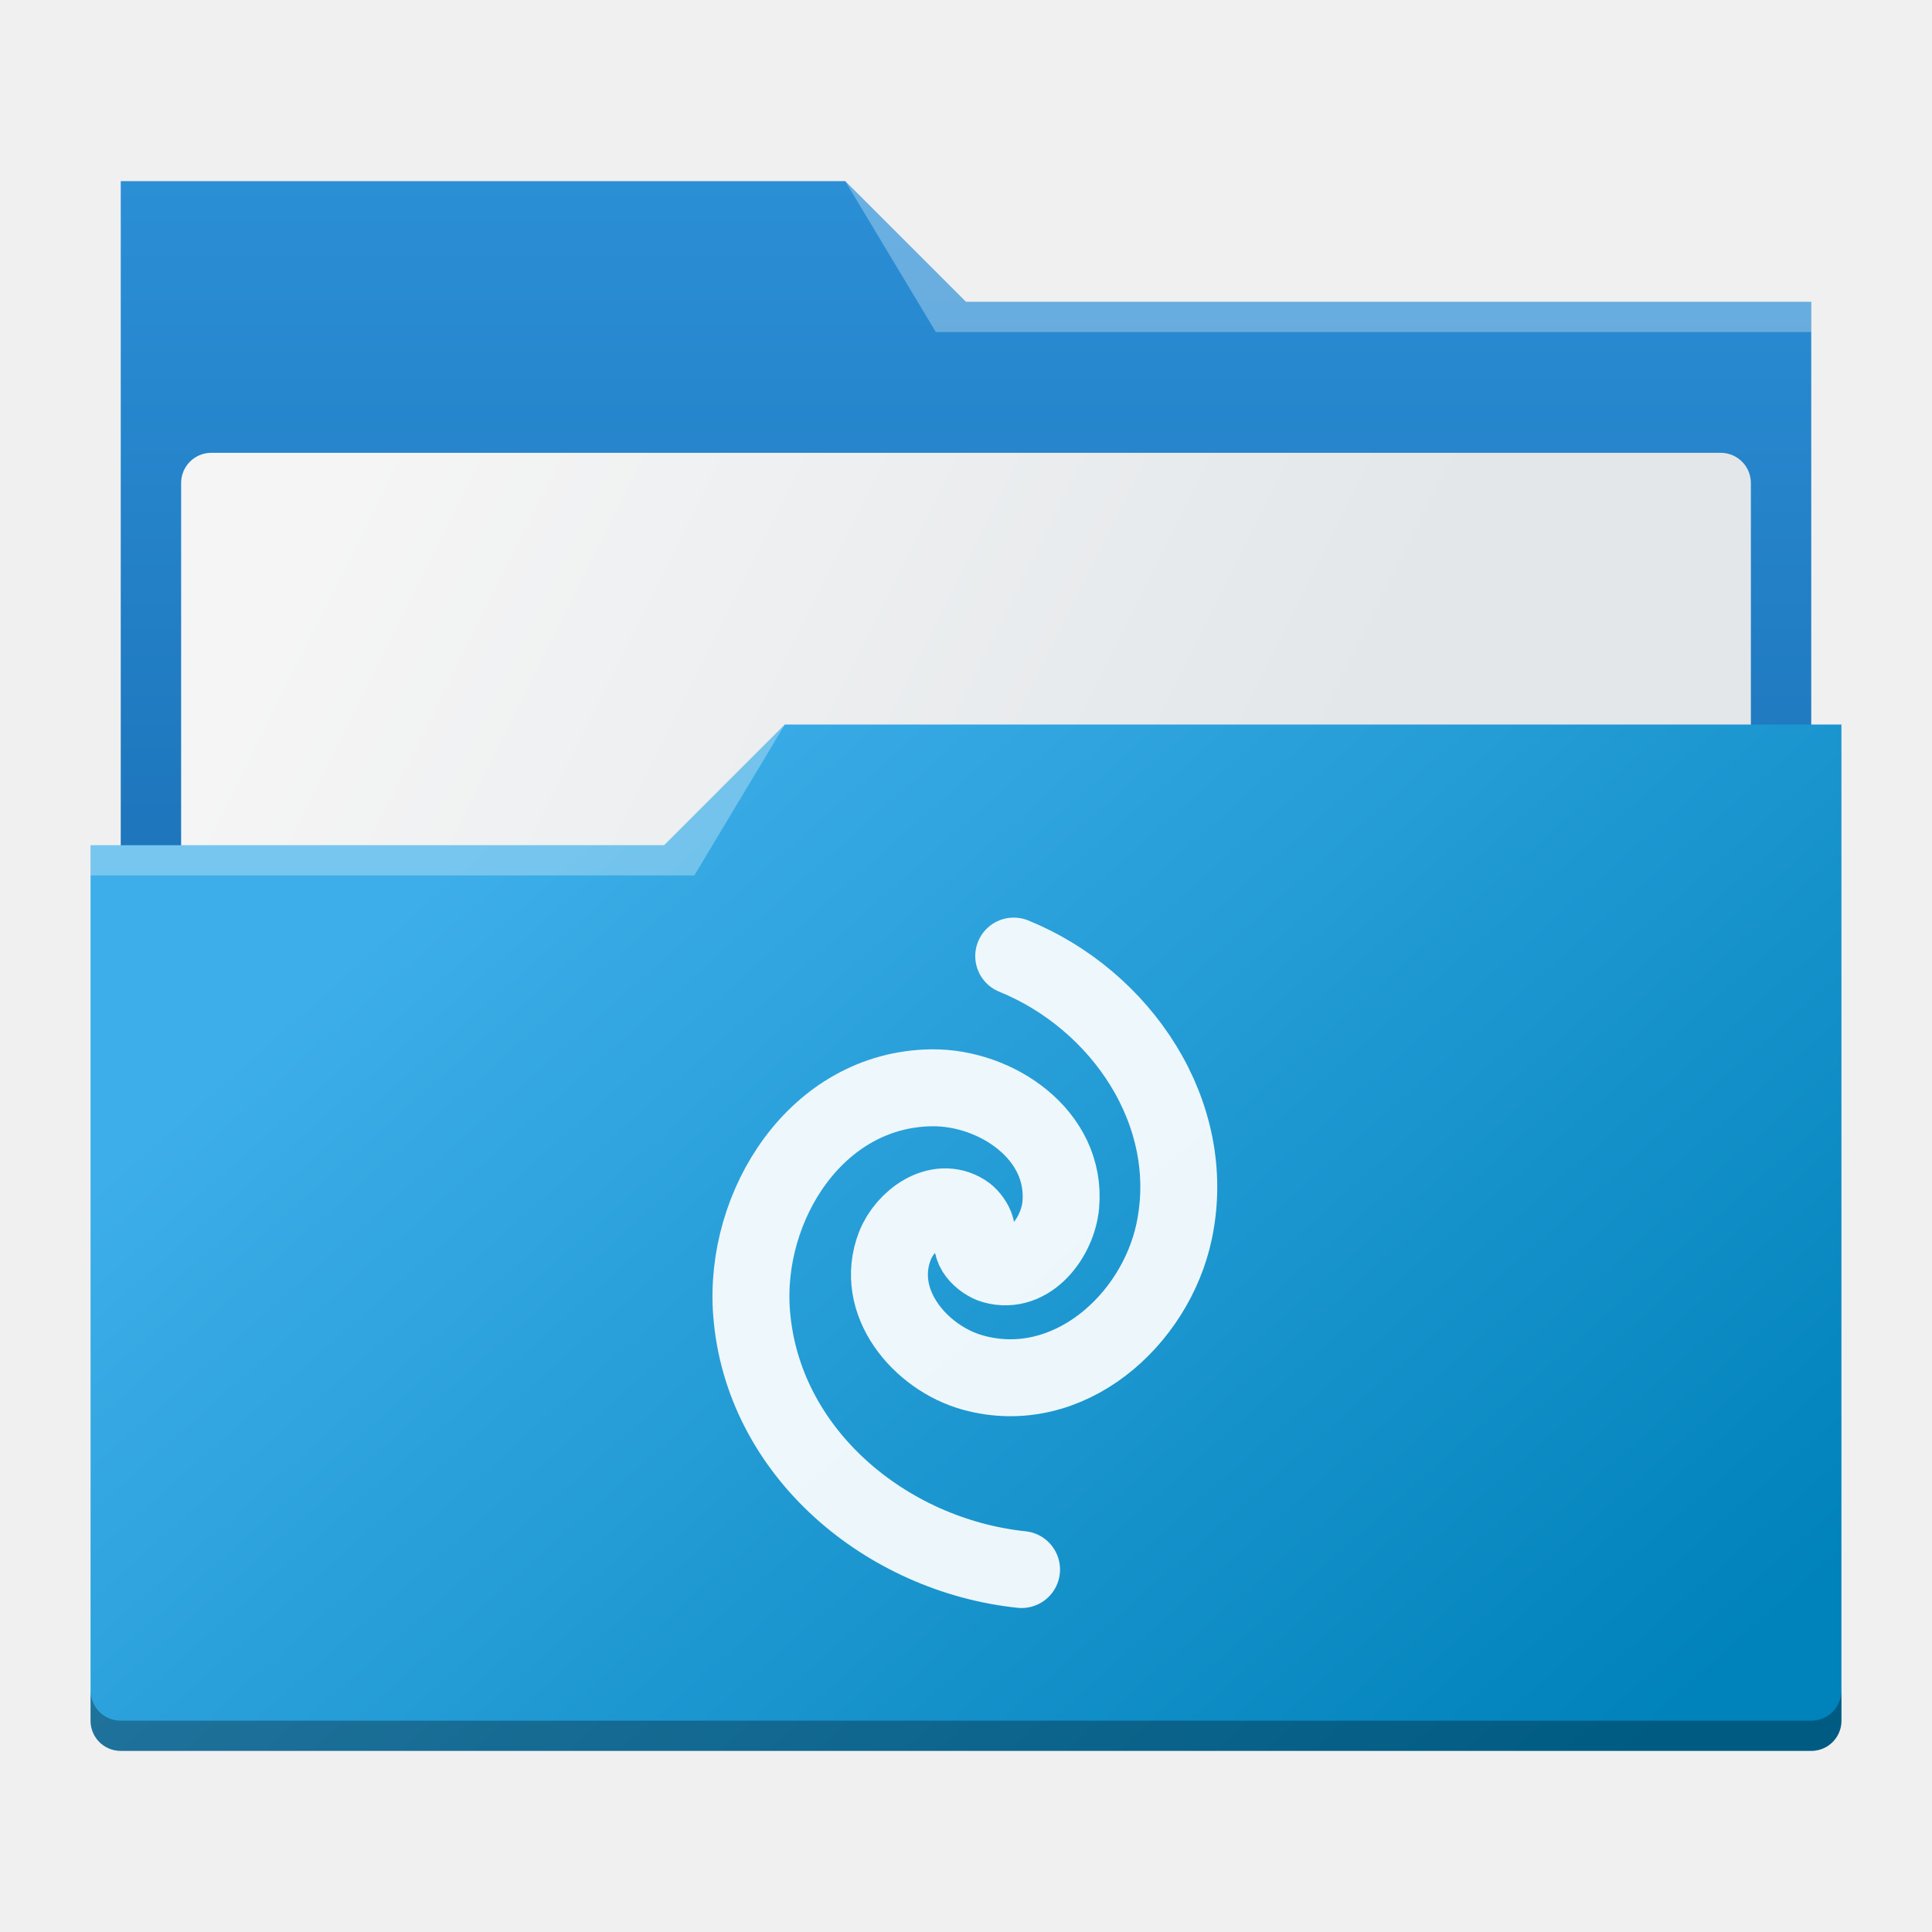
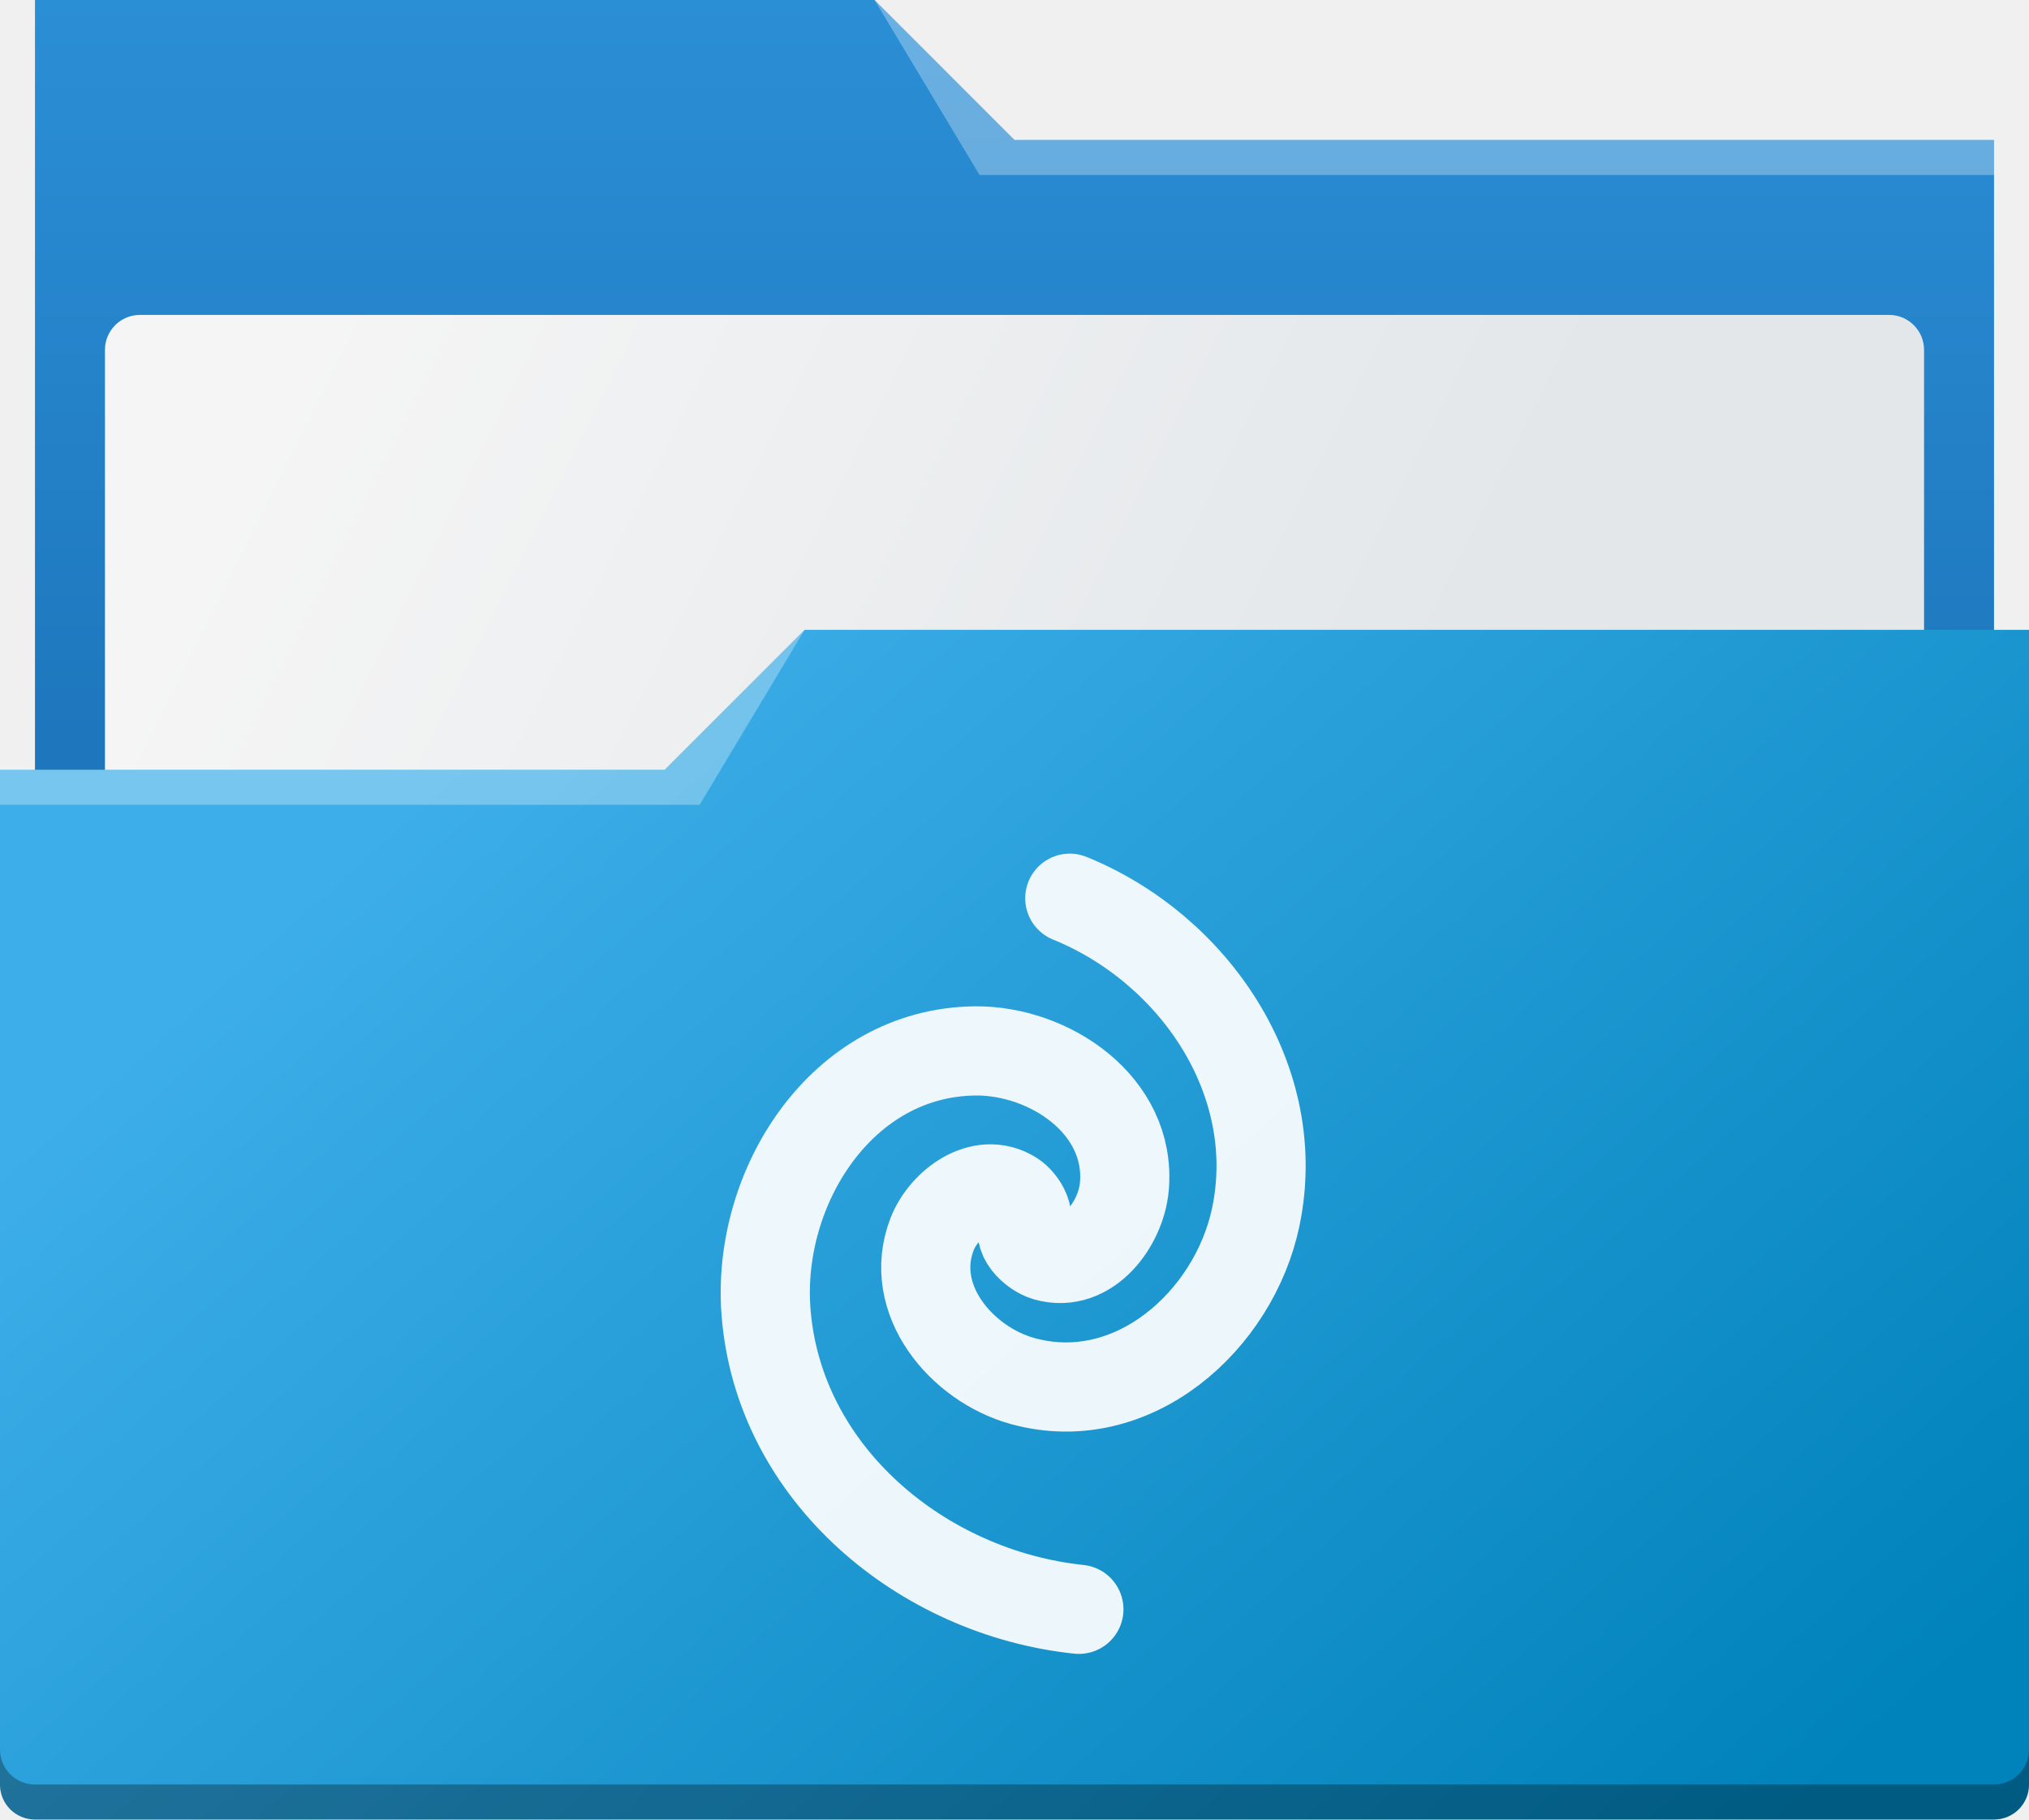
- <svg xmlns="http://www.w3.org/2000/svg" width="64" height="64" version="1.1" viewBox="0 0 64 64">
+ <svg xmlns="http://www.w3.org/2000/svg" width="58" height="52" version="1.1" viewBox="3 6 58 52">
  <defs>
    <linearGradient id="eefm-back" x1="32" x2="32" y1="6" y2="34" gradientUnits="userSpaceOnUse">
      <stop stop-color="#2b8fd6" offset="0" />
      <stop stop-color="#1a6fb5" offset="1" />
    </linearGradient>
    <linearGradient id="eefm-paper" x1="12" x2="42" y1="15" y2="30" gradientUnits="userSpaceOnUse">
      <stop stop-color="#f5f5f5" offset="0" />
      <stop stop-color="#e3e7ea" offset="1" />
    </linearGradient>
    <linearGradient id="eefm-front" x1="20" x2="52" y1="24" y2="60" gradientUnits="userSpaceOnUse">
      <stop stop-color="#3daee9" offset="0" />
      <stop stop-color="#0082ba" offset="1" />
    </linearGradient>
  </defs>
  <path d="m4 6v27c0 0.554 0.446 1 1 1h54c0.554 0 1-0.446 1-1v-23h-28l-4-4z" fill="url(#eefm-back)" />
  <path d="m28 6 3 5h29v-1h-28z" fill="#fff" opacity=".3" />
  <rect x="6" y="15" width="52" height="15" rx="1" ry="1" fill="url(#eefm-paper)" />
  <path d="m26 24-4 4h-19v29c0 0.554 0.446 1 1 1h56c0.554 0 1-0.446 1-1v-33z" fill="url(#eefm-front)" />
  <path d="m3 28v1h20l3-5-4 4z" fill="#fff" opacity=".3" />
  <path d="m3 56v1c0 0.554 0.446 1 1 1h56c0.554 0 1-0.446 1-1v-1c0 0.554-0.446 1-1 1h-56c-0.554 0-1-0.446-1-1z" opacity=".3" />
  <g transform="matrix(2.75 0 0 2.75 14.5 24.4)" opacity=".92">
    <g transform="matrix(.80588 0 0 .80588 1.3641 1.2538)" fill="none" stroke="#fff" stroke-linecap="round" stroke-linejoin="round" stroke-width="1.15">
      <path transform="matrix(1 0 0 -1 .19808 11.984)" d="m6.094 5.99c0.165 0.117 0.01 0.36-0.111 0.436-0.408 0.256-0.89-0.116-1.039-0.496-0.33-0.843 0.379-1.679 1.165-1.897 1.421-0.393 2.729 0.779 3.009 2.116 0.368 1.759-0.795 3.458-2.399 4.11" />
      <path transform="matrix(1 0 0 -1 .030284 12.252)" d="m6.316 6.361c-0.147-0.186 0.106-0.408 0.267-0.454 0.543-0.155 0.963 0.421 1.007 0.897 0.096 1.056-0.973 1.765-1.927 1.754-1.726-0.02-2.816-1.765-2.695-3.36 0.159-2.099 2.021-3.63 4.036-3.841" />
    </g>
  </g>
</svg>
